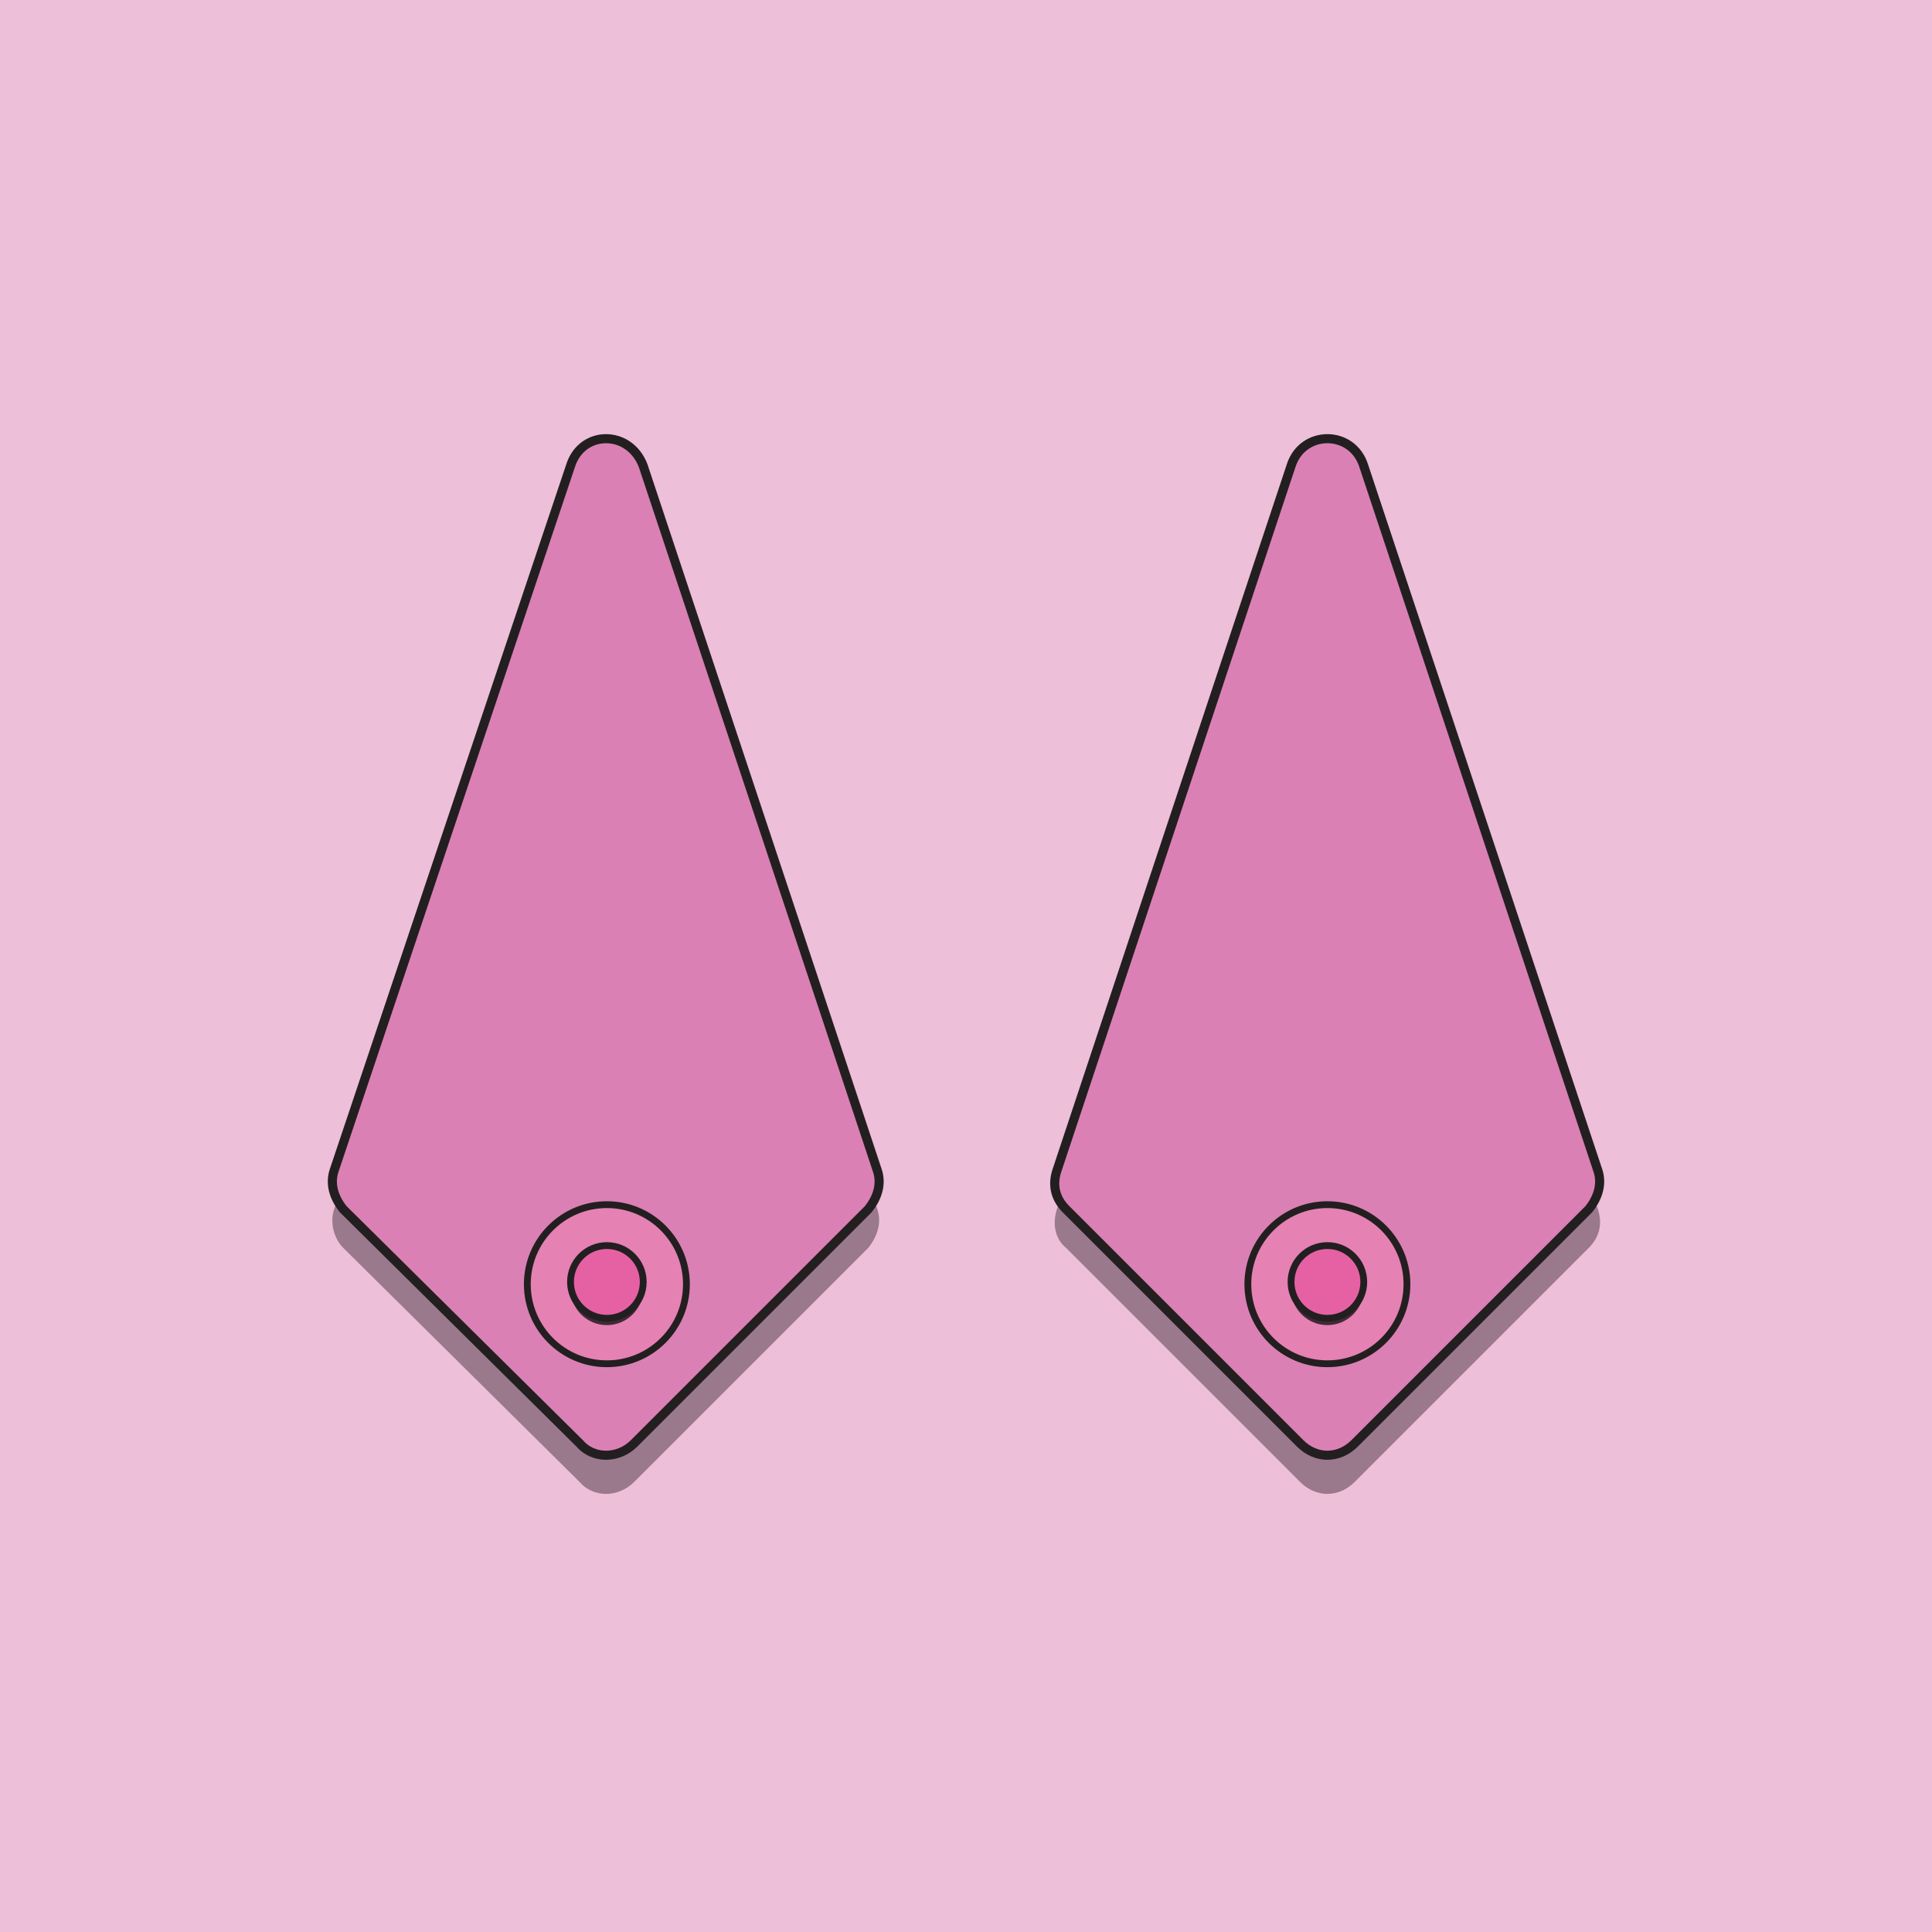
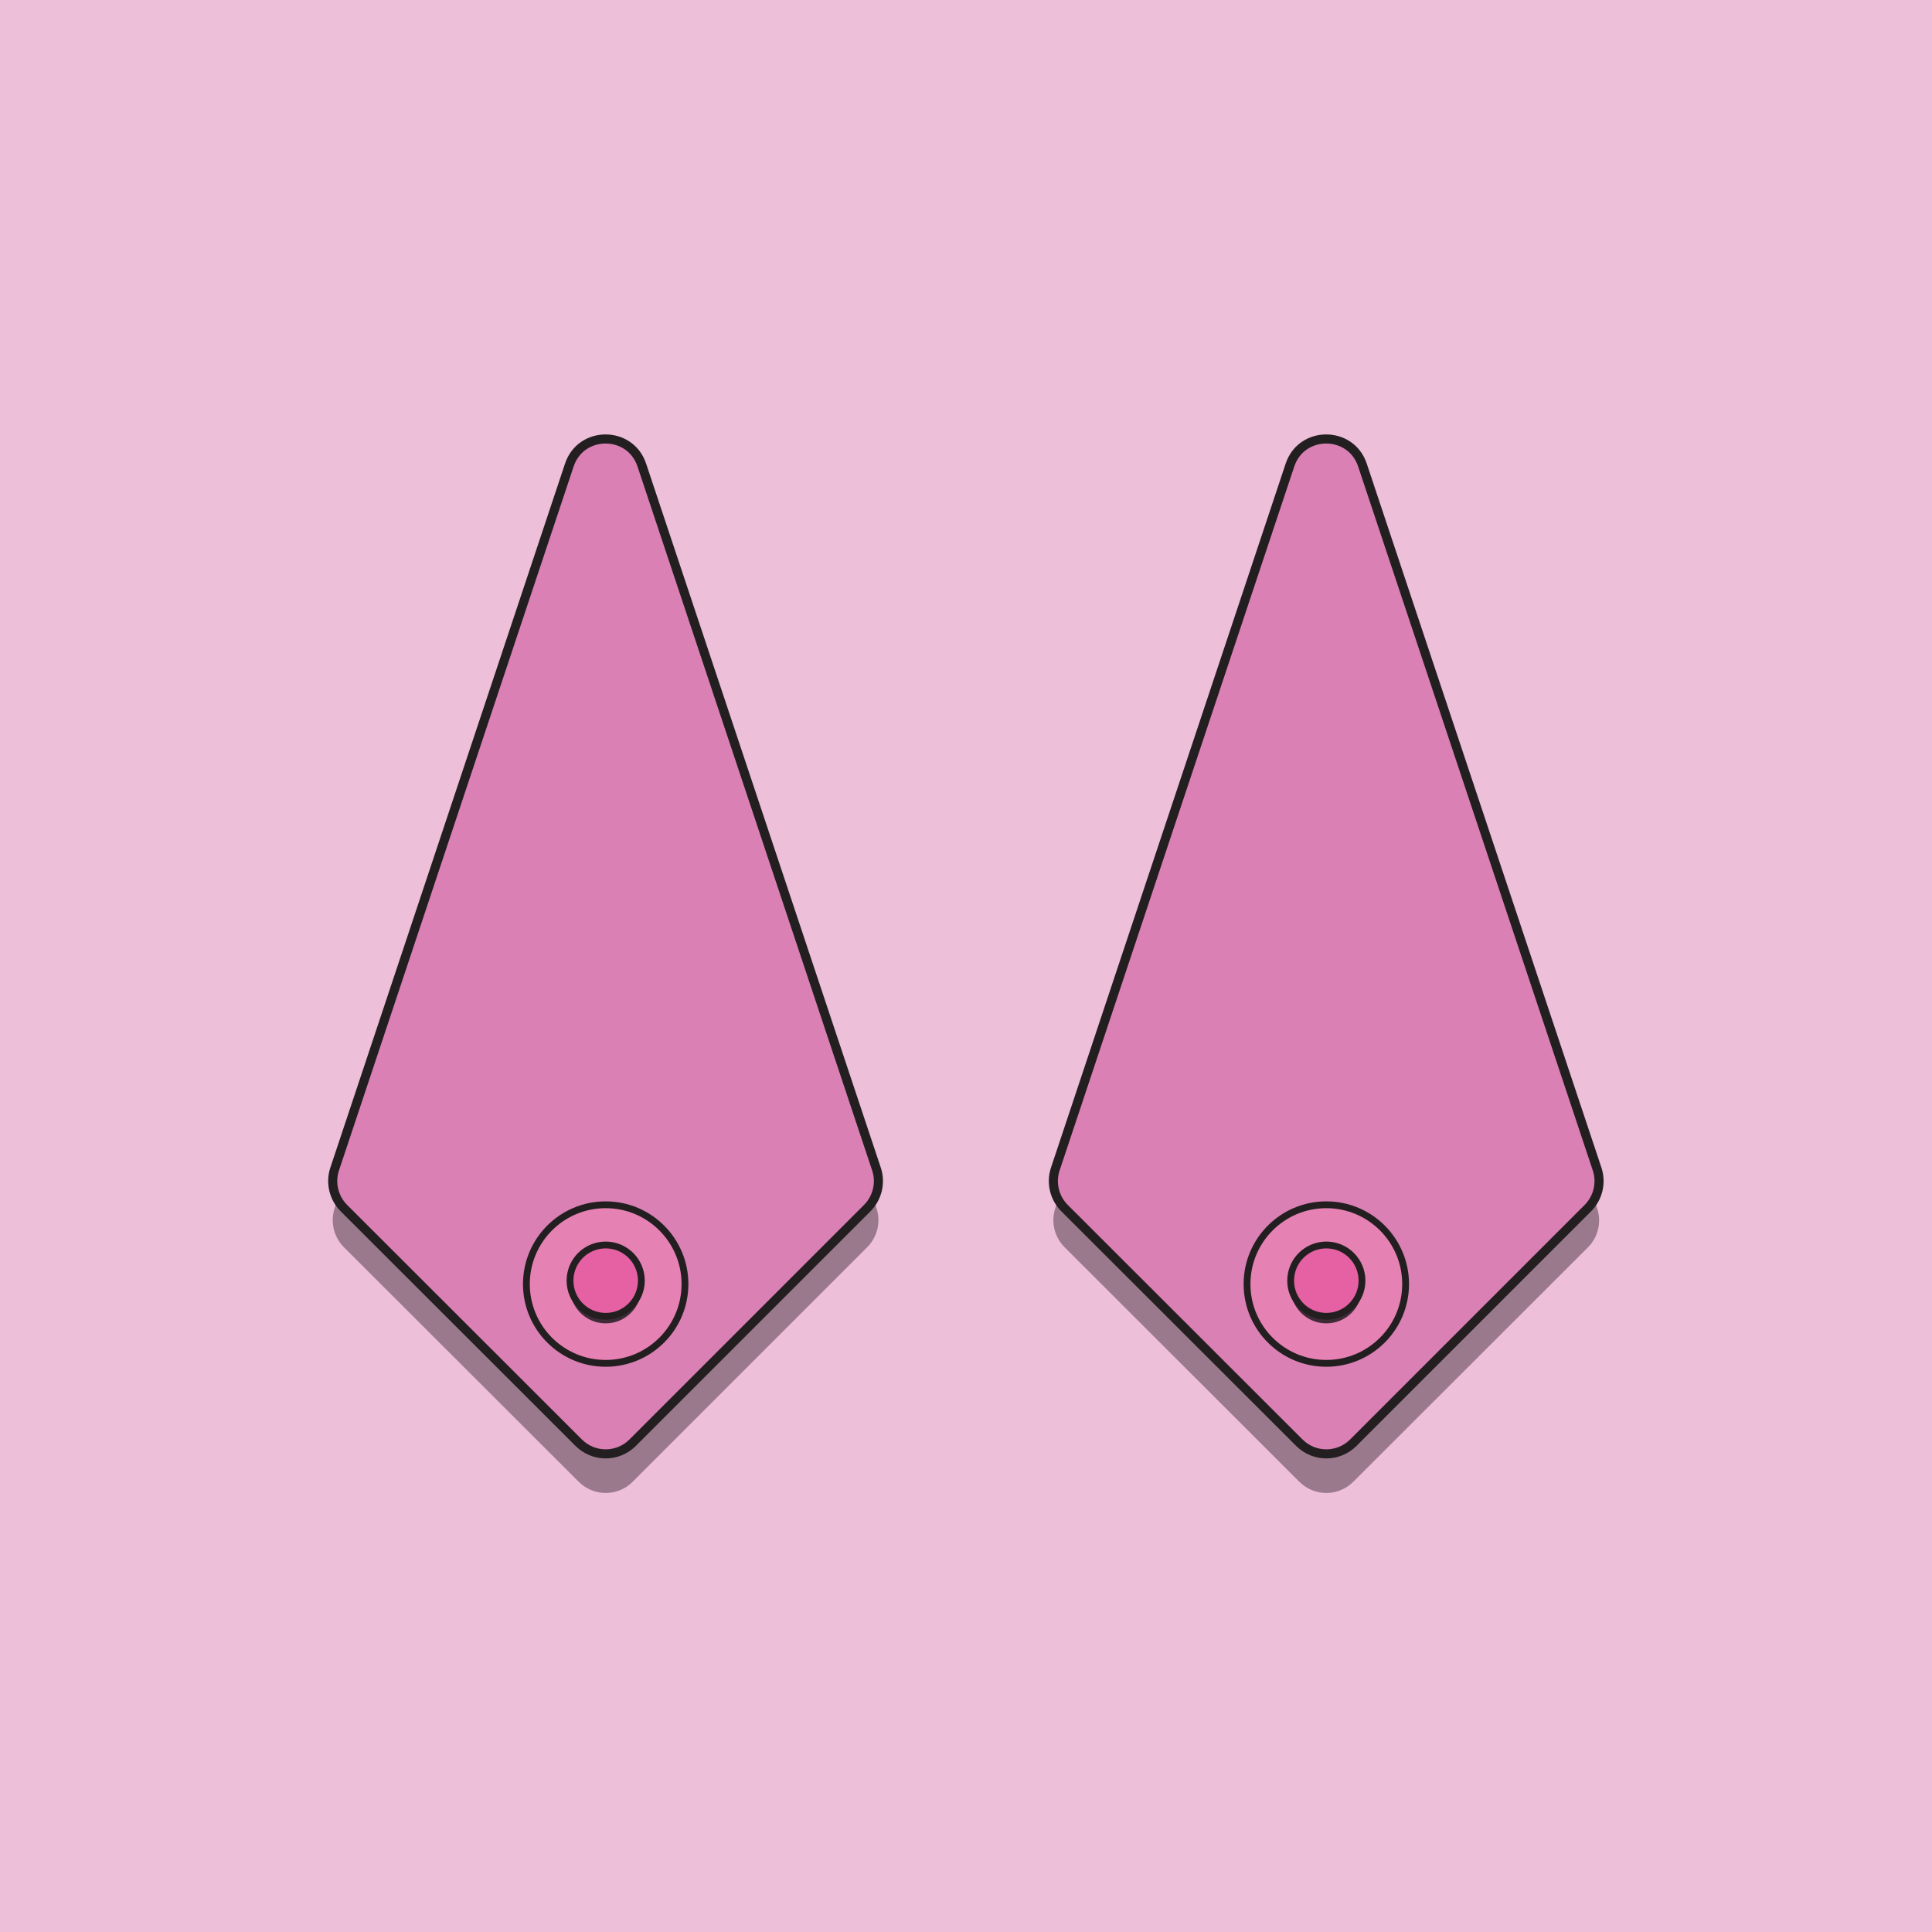
- <svg xmlns="http://www.w3.org/2000/svg" id="Layer_1" x="0" y="0" version="1.1" viewBox="0 0 850 850" xml:space="preserve">
+ <svg xmlns="http://www.w3.org/2000/svg" id="Layer_1" x="0" y="0" version="1.1" viewBox="0 0 850.4 850.4" xml:space="preserve">
  <defs />
  <style>.st1{opacity:.47;fill:#3f2a37;enable-background:new}.st2,.st3{fill:#db80b4;stroke:#231f20;stroke-width:4;stroke-miterlimit:10}.st3{fill:#e681b4;stroke-width:3}.st4{fill:#3f2a37}.st5{fill:#e661a4;stroke:#231f20;stroke-width:3;stroke-miterlimit:10}</style>
-   <path fill="#edbfd9" d="M0 0h850v850H0z" />
-   <path d="M255 652L151 549c-4-4-6-11-4-17l104-310c5-15 26-15 32 0l103 310c2 6 0 12-4 17L279 652c-7 7-18 7-24 0z" class="st1" />
-   <path d="M255 635L151 532c-4-5-6-11-4-17l104-310c5-16 26-16 32 0l103 310c2 6 0 12-4 17L279 635c-7 7-18 7-24 0z" class="st2" />
-   <circle cx="267" cy="565" r="35" class="st3" />
-   <circle cx="267" cy="567" r="16" class="st4" />
-   <circle cx="267" cy="564" r="16" class="st5" />
-   <path d="M572 652L469 549c-5-4-6-11-4-17l103-310c5-15 27-15 32 0l103 310c2 6 1 12-4 17L596 652c-7 7-17 7-24 0z" class="st1" />
-   <path d="M572 635L469 532c-5-5-6-11-4-17l103-310c5-16 27-16 32 0l103 310c2 6 0 12-4 17L596 635c-7 7-17 7-24 0z" class="st2" />
-   <circle cx="584" cy="565" r="35" class="st3" />
-   <circle cx="584" cy="567" r="16" class="st4" />
-   <circle cx="584" cy="564" r="16" class="st5" />
+   <path fill="#edbfd9" d="M0 0h850.4v850.4H0z" />
+   <path d="M254.7 652.2L151.4 549c-4.5-4.5-6.1-11.2-4.1-17.2l103.3-309.9c5.1-15.3 26.8-15.3 31.9 0l103.3 309.9c2 6 .4 12.7-4.1 17.2L278.5 652.2c-6.5 6.6-17.2 6.6-23.8 0z" class="st1" />
+   <path d="M254.7 635L151.4 531.8c-4.5-4.5-6.1-11.2-4.1-17.2l103.3-309.9c5.1-15.3 26.8-15.3 31.9 0l103.3 309.9c2 6 .4 12.7-4.1 17.2L278.5 635c-6.6 6.6-17.2 6.6-23.8 0z" class="st2" />
+   <circle cx="266.6" cy="565.2" r="34.9" class="st3" />
+   <circle cx="266.6" cy="566.8" r="15.7" class="st4" />
+   <circle cx="266.6" cy="563.7" r="15.7" class="st5" />
+   <path d="M571.9 652.2L468.6 549c-4.5-4.5-6.1-11.2-4.1-17.2l103.3-309.9c5.1-15.3 26.8-15.3 31.9 0L703 531.8c2 6 .5 12.7-4 17.2L595.7 652.2c-6.6 6.6-17.2 6.6-23.8 0z" class="st1" />
+   <path d="M571.9 635L468.6 531.8c-4.5-4.5-6.1-11.2-4.1-17.2l103.3-309.9c5.1-15.3 26.8-15.3 31.9 0L703 514.6c2 6 .4 12.7-4.1 17.2L595.7 635c-6.6 6.6-17.2 6.6-23.8 0z" class="st2" />
+   <circle cx="583.8" cy="565.2" r="34.9" class="st3" />
+   <circle cx="583.8" cy="566.8" r="15.7" class="st4" />
+   <circle cx="583.8" cy="563.7" r="15.7" class="st5" />
</svg>
